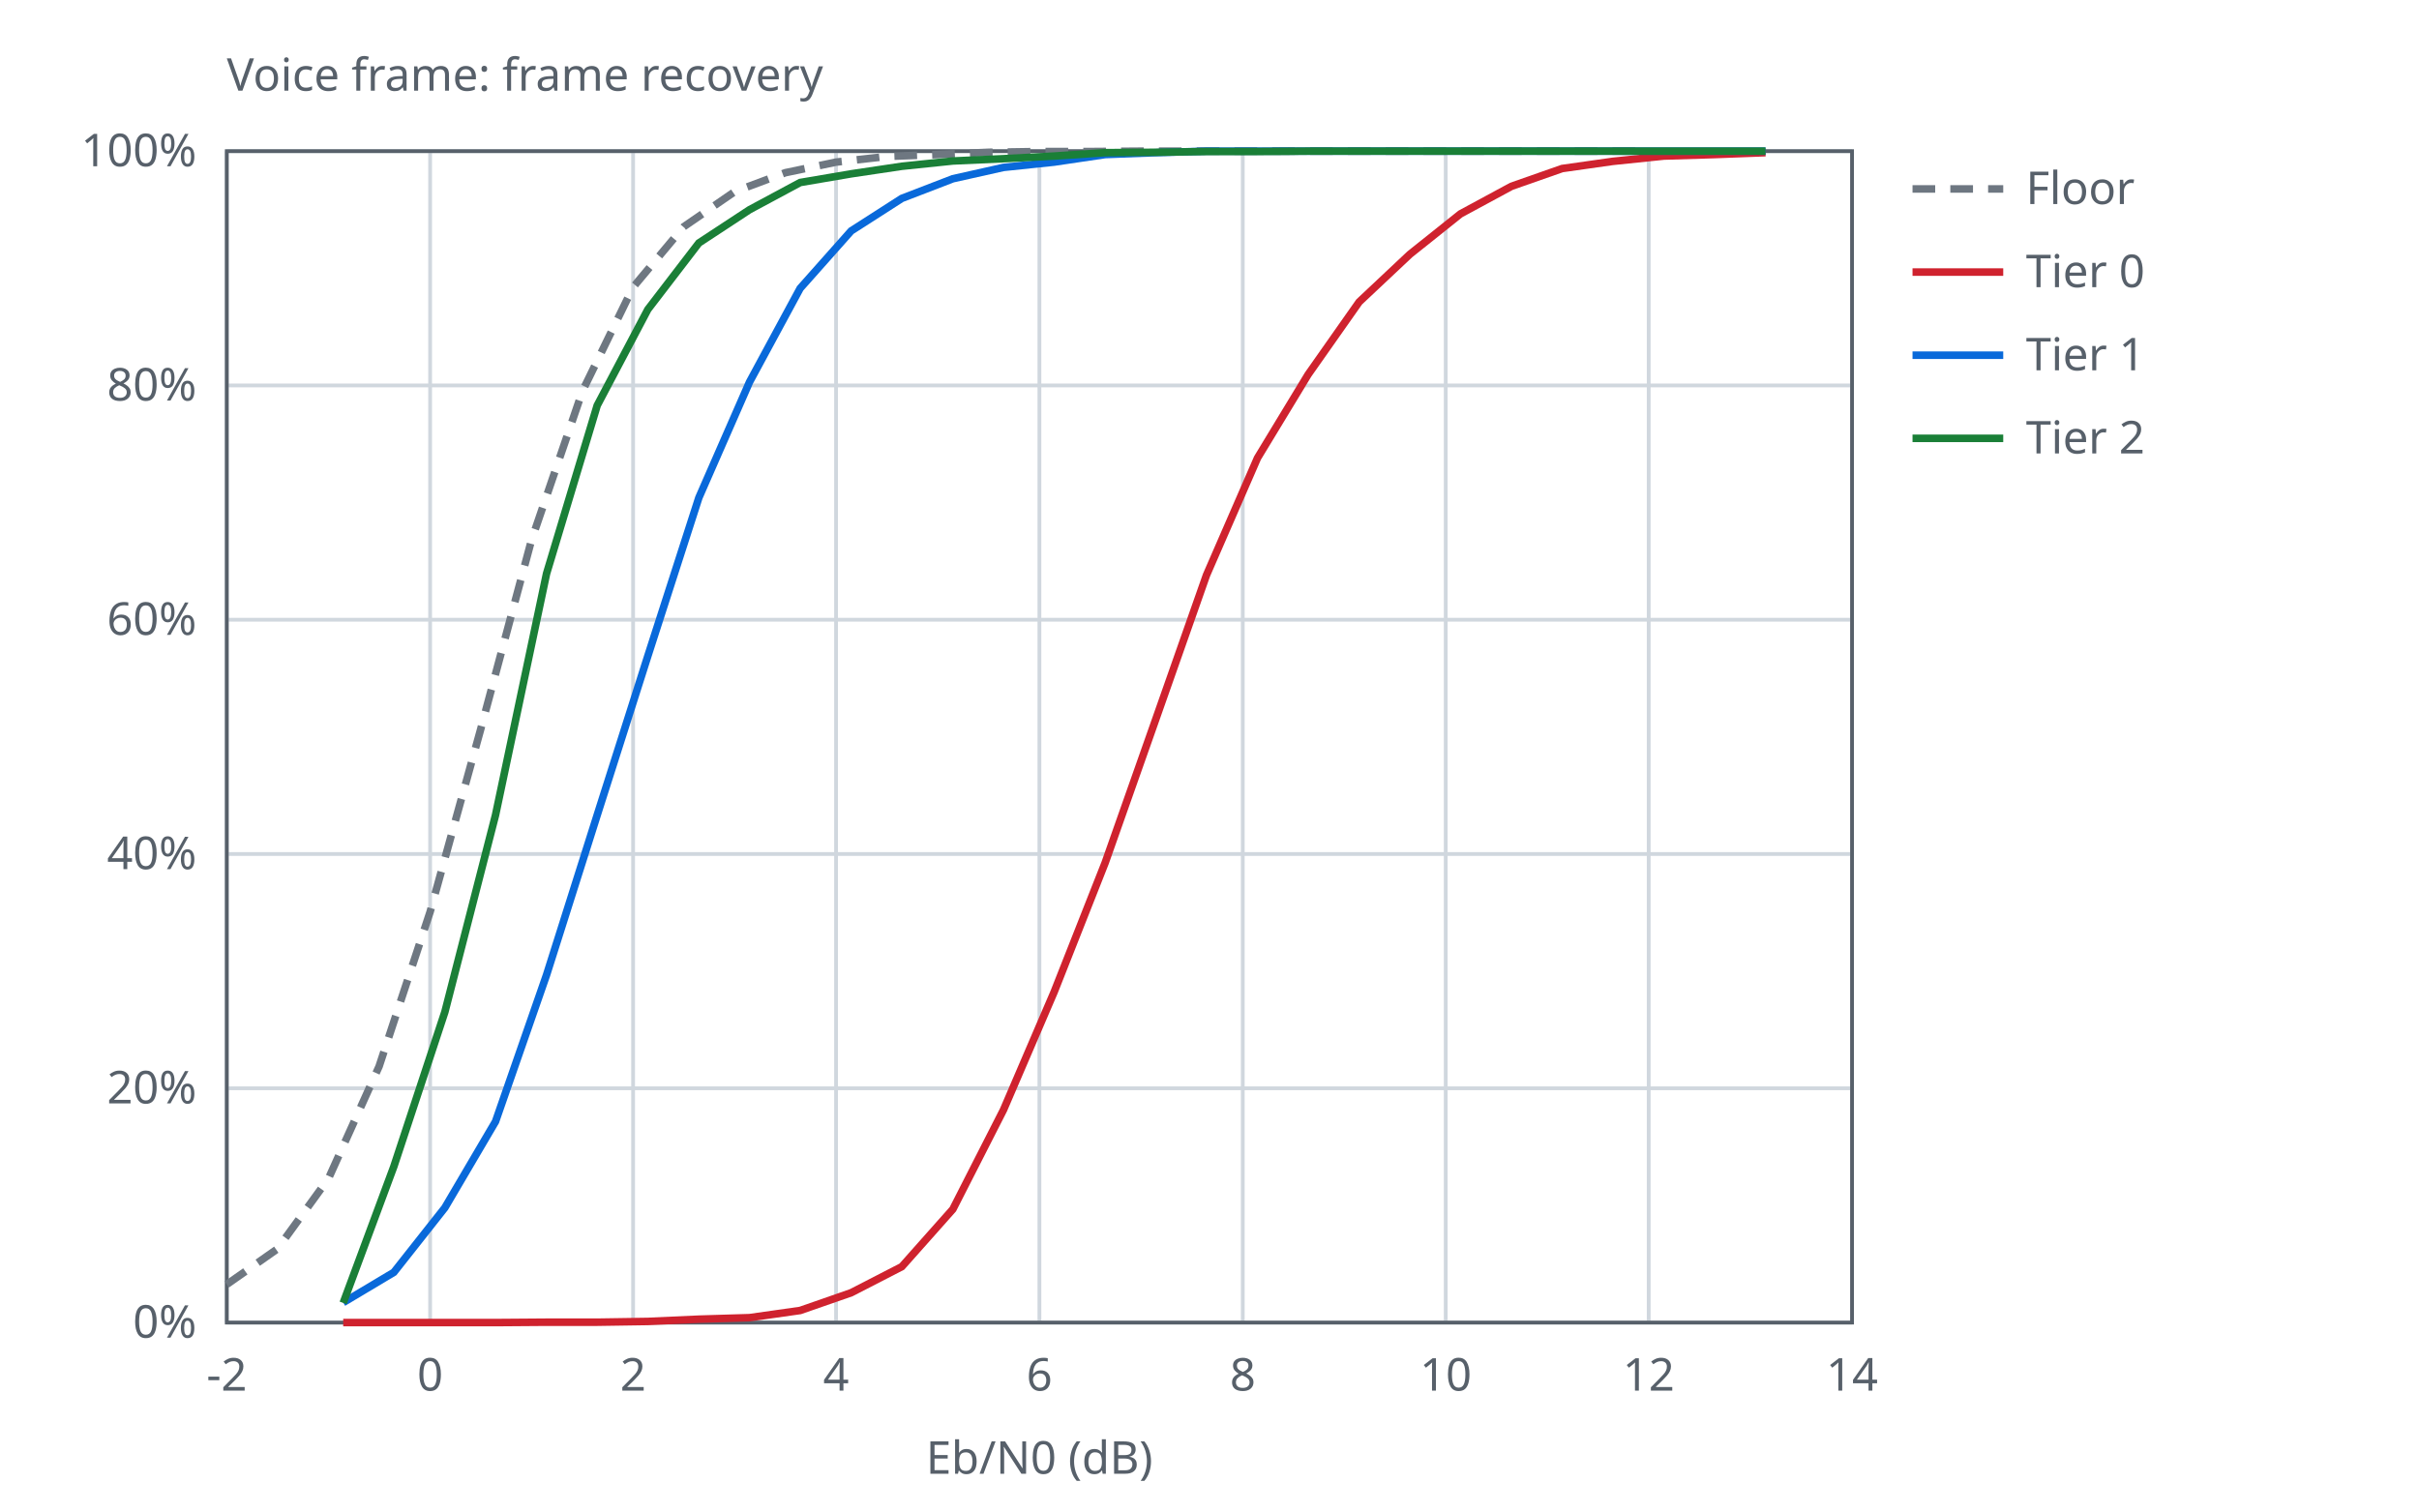
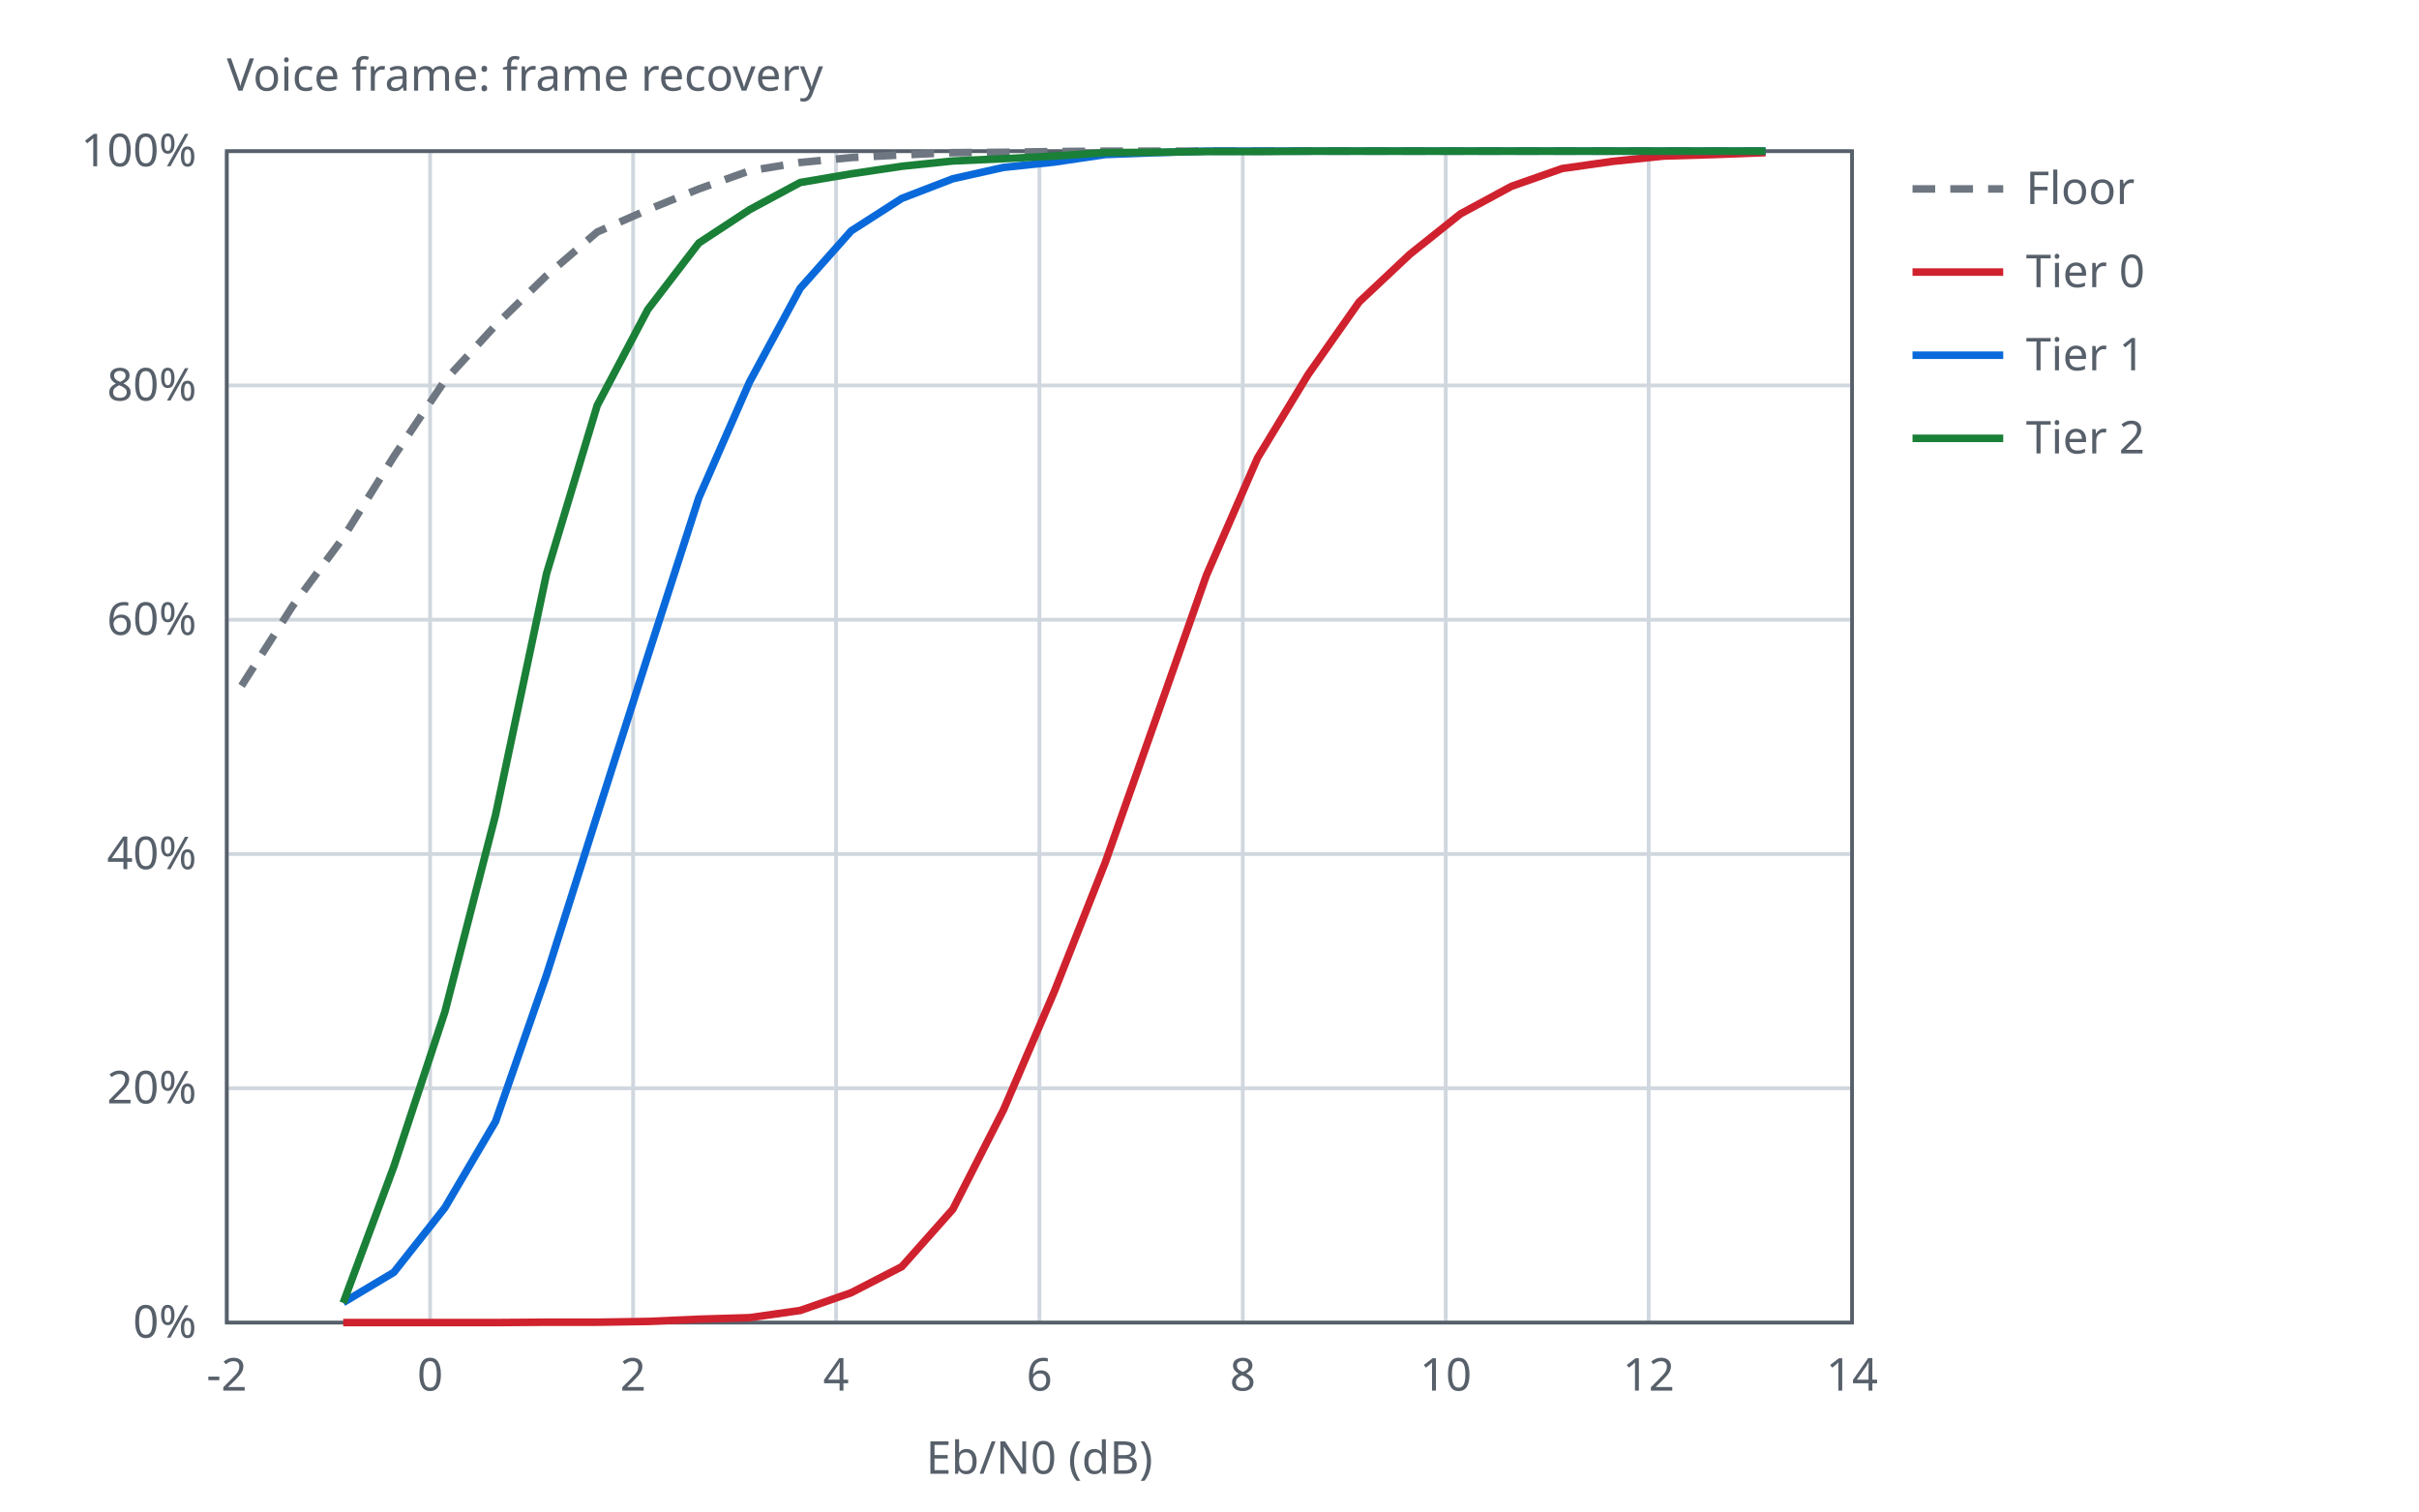
<svg xmlns="http://www.w3.org/2000/svg" width="640" height="400" viewBox="0 0 640 400">
  <style>text{font-family:sans-serif;font-size:12px;fill:#57606a}.ax{stroke:#57606a;stroke-width:1;fill:none}.gr{stroke:#d0d7de;stroke-width:1}.s0{stroke:#6e7781}.s1{stroke:#cf222e}.s2{stroke:#0969da}.s3{stroke:#1a7f37}.l{fill:none;stroke-width:2}@media (prefers-color-scheme:dark){text{fill:#c9d1d9}.ax{stroke:#8b949e}.gr{stroke:#30363d}.s0{stroke:#8b949e}.s1{stroke:#ff7b72}.s2{stroke:#58a6ff}.s3{stroke:#3fb950}}</style>
  <text x="60.0" y="24">Voice frame: frame recovery</text>
  <line class="gr" x1="60.0" y1="350.0" x2="60.0" y2="40.0" />
  <text x="60.0" y="368.0" text-anchor="middle">-2</text>
  <line class="gr" x1="113.8" y1="350.0" x2="113.8" y2="40.0" />
  <text x="113.8" y="368.0" text-anchor="middle">0</text>
  <line class="gr" x1="167.5" y1="350.0" x2="167.5" y2="40.0" />
  <text x="167.5" y="368.0" text-anchor="middle">2</text>
  <line class="gr" x1="221.2" y1="350.0" x2="221.2" y2="40.0" />
  <text x="221.2" y="368.0" text-anchor="middle">4</text>
  <line class="gr" x1="275.0" y1="350.0" x2="275.0" y2="40.0" />
  <text x="275.0" y="368.0" text-anchor="middle">6</text>
  <line class="gr" x1="328.8" y1="350.0" x2="328.8" y2="40.0" />
  <text x="328.8" y="368.0" text-anchor="middle">8</text>
  <line class="gr" x1="382.5" y1="350.0" x2="382.5" y2="40.0" />
  <text x="382.5" y="368.0" text-anchor="middle">10</text>
  <line class="gr" x1="436.2" y1="350.0" x2="436.2" y2="40.0" />
  <text x="436.2" y="368.0" text-anchor="middle">12</text>
  <line class="gr" x1="490.0" y1="350.0" x2="490.0" y2="40.0" />
  <text x="490.0" y="368.0" text-anchor="middle">14</text>
  <line class="gr" x1="60.0" y1="350.0" x2="490.0" y2="350.0" />
  <text x="52.0" y="354.0" text-anchor="end">0%</text>
  <line class="gr" x1="60.0" y1="288.0" x2="490.0" y2="288.0" />
  <text x="52.0" y="292.0" text-anchor="end">20%</text>
  <line class="gr" x1="60.0" y1="226.0" x2="490.0" y2="226.0" />
  <text x="52.0" y="230.0" text-anchor="end">40%</text>
  <line class="gr" x1="60.0" y1="164.0" x2="490.0" y2="164.0" />
  <text x="52.0" y="168.0" text-anchor="end">60%</text>
  <line class="gr" x1="60.0" y1="102.0" x2="490.0" y2="102.0" />
  <text x="52.0" y="106.0" text-anchor="end">80%</text>
  <line class="gr" x1="60.0" y1="40.0" x2="490.0" y2="40.0" />
  <text x="52.0" y="44.0" text-anchor="end">100%</text>
  <rect class="ax" x="60.0" y="40.0" width="430.0" height="310.0" />
  <text x="275.0" y="390.0" text-anchor="middle">Eb/N0 (dB)</text>
-   <polyline class="l s0" stroke-dasharray="6 4" points="60.0,339.9 73.4,330.5 86.9,311.9 100.3,282.2 113.8,241.3 127.2,192.9 140.6,143.0 154.1,103.5 167.5,76.0 180.9,60.0 194.4,50.7 207.8,45.7 221.2,42.9 234.7,41.4 248.1,40.9 261.6,40.3 275.0,40.1 288.4,40.1 301.9,40.0 315.3,40.0 328.8,40.0 342.2,40.0 355.6,40.0 369.1,40.0 382.5,40.0 395.9,40.0 409.4,40.0 422.8,40.0 436.2,40.0" />
+   <polyline class="l s0" stroke-dasharray="6 4" points="63.9,181.5 77.4,160.4 90.8,142.3 104.2,120.8 117.7,100.7 131.1,86.1 144.5,73.0 158.0,61.4 171.4,55.5 184.9,50.0 198.3,45.2 211.7,43.0 225.2,41.7 238.6,41.0 252.0,40.4 265.5,40.3 278.9,40.1 292.4,40.0 305.8,40.0 319.2,40.0 332.7,40.0 346.1,40.0 359.5,40.0 373.0,40.0 386.4,40.0 399.9,40.0 413.3,40.0 426.7,40.0 440.2,40.0 453.6,40.0 467.0,40.0" />
  <line class="l s0" stroke-dasharray="6 4" x1="506.0" y1="50.0" x2="530.0" y2="50.0" />
  <text x="536.0" y="54.0">Floor</text>
  <polyline class="l s1" points="90.8,350.0 104.2,350.0 117.7,350.0 131.1,350.0 144.6,349.9 158.0,349.9 171.4,349.7 184.9,349.1 198.3,348.7 211.7,346.8 225.2,342.1 238.6,335.2 252.1,320.0 265.5,293.7 278.9,262.5 292.4,228.3 305.8,190.3 319.2,152.2 332.7,121.2 346.1,99.1 359.6,79.9 373.0,67.3 386.4,56.6 399.9,49.3 413.3,44.6 426.7,42.7 440.2,41.3 453.6,40.9 467.1,40.4" />
  <line class="l s1" x1="506.0" y1="72.0" x2="530.0" y2="72.0" />
  <text x="536.0" y="76.0">Tier 0</text>
  <polyline class="l s2" points="90.8,344.7 104.2,336.7 117.7,319.6 131.1,296.8 144.6,258.0 158.0,215.7 171.4,173.6 184.9,131.7 198.3,101.1 211.7,76.3 225.2,61.1 238.6,52.5 252.1,47.3 265.5,44.3 278.9,42.9 292.4,40.9 305.8,40.4 319.2,40.0 332.7,40.0 346.1,40.0 359.6,40.0 373.0,40.0 386.4,40.0 399.9,40.0 413.3,40.0 426.7,40.0 440.2,40.0 453.6,40.0 467.1,40.0" />
  <line class="l s2" x1="506.0" y1="94.0" x2="530.0" y2="94.0" />
  <text x="536.0" y="98.0">Tier 1</text>
  <polyline class="l s3" points="90.8,344.8 104.2,308.7 117.7,267.8 131.1,215.7 144.6,151.8 158.0,107.3 171.4,81.9 184.9,64.3 198.3,55.5 211.7,48.3 225.2,46.0 238.6,44.0 252.1,42.6 265.5,42.0 278.9,41.3 292.4,40.4 305.8,40.3 319.2,40.1 332.7,40.1 346.1,40.0 359.6,40.0 373.0,40.0 386.4,40.0 399.9,40.0 413.3,40.0 426.7,40.0 440.2,40.0 453.6,40.0 467.1,40.0" />
  <line class="l s3" x1="506.0" y1="116.0" x2="530.0" y2="116.0" />
  <text x="536.0" y="120.0">Tier 2</text>
</svg>
